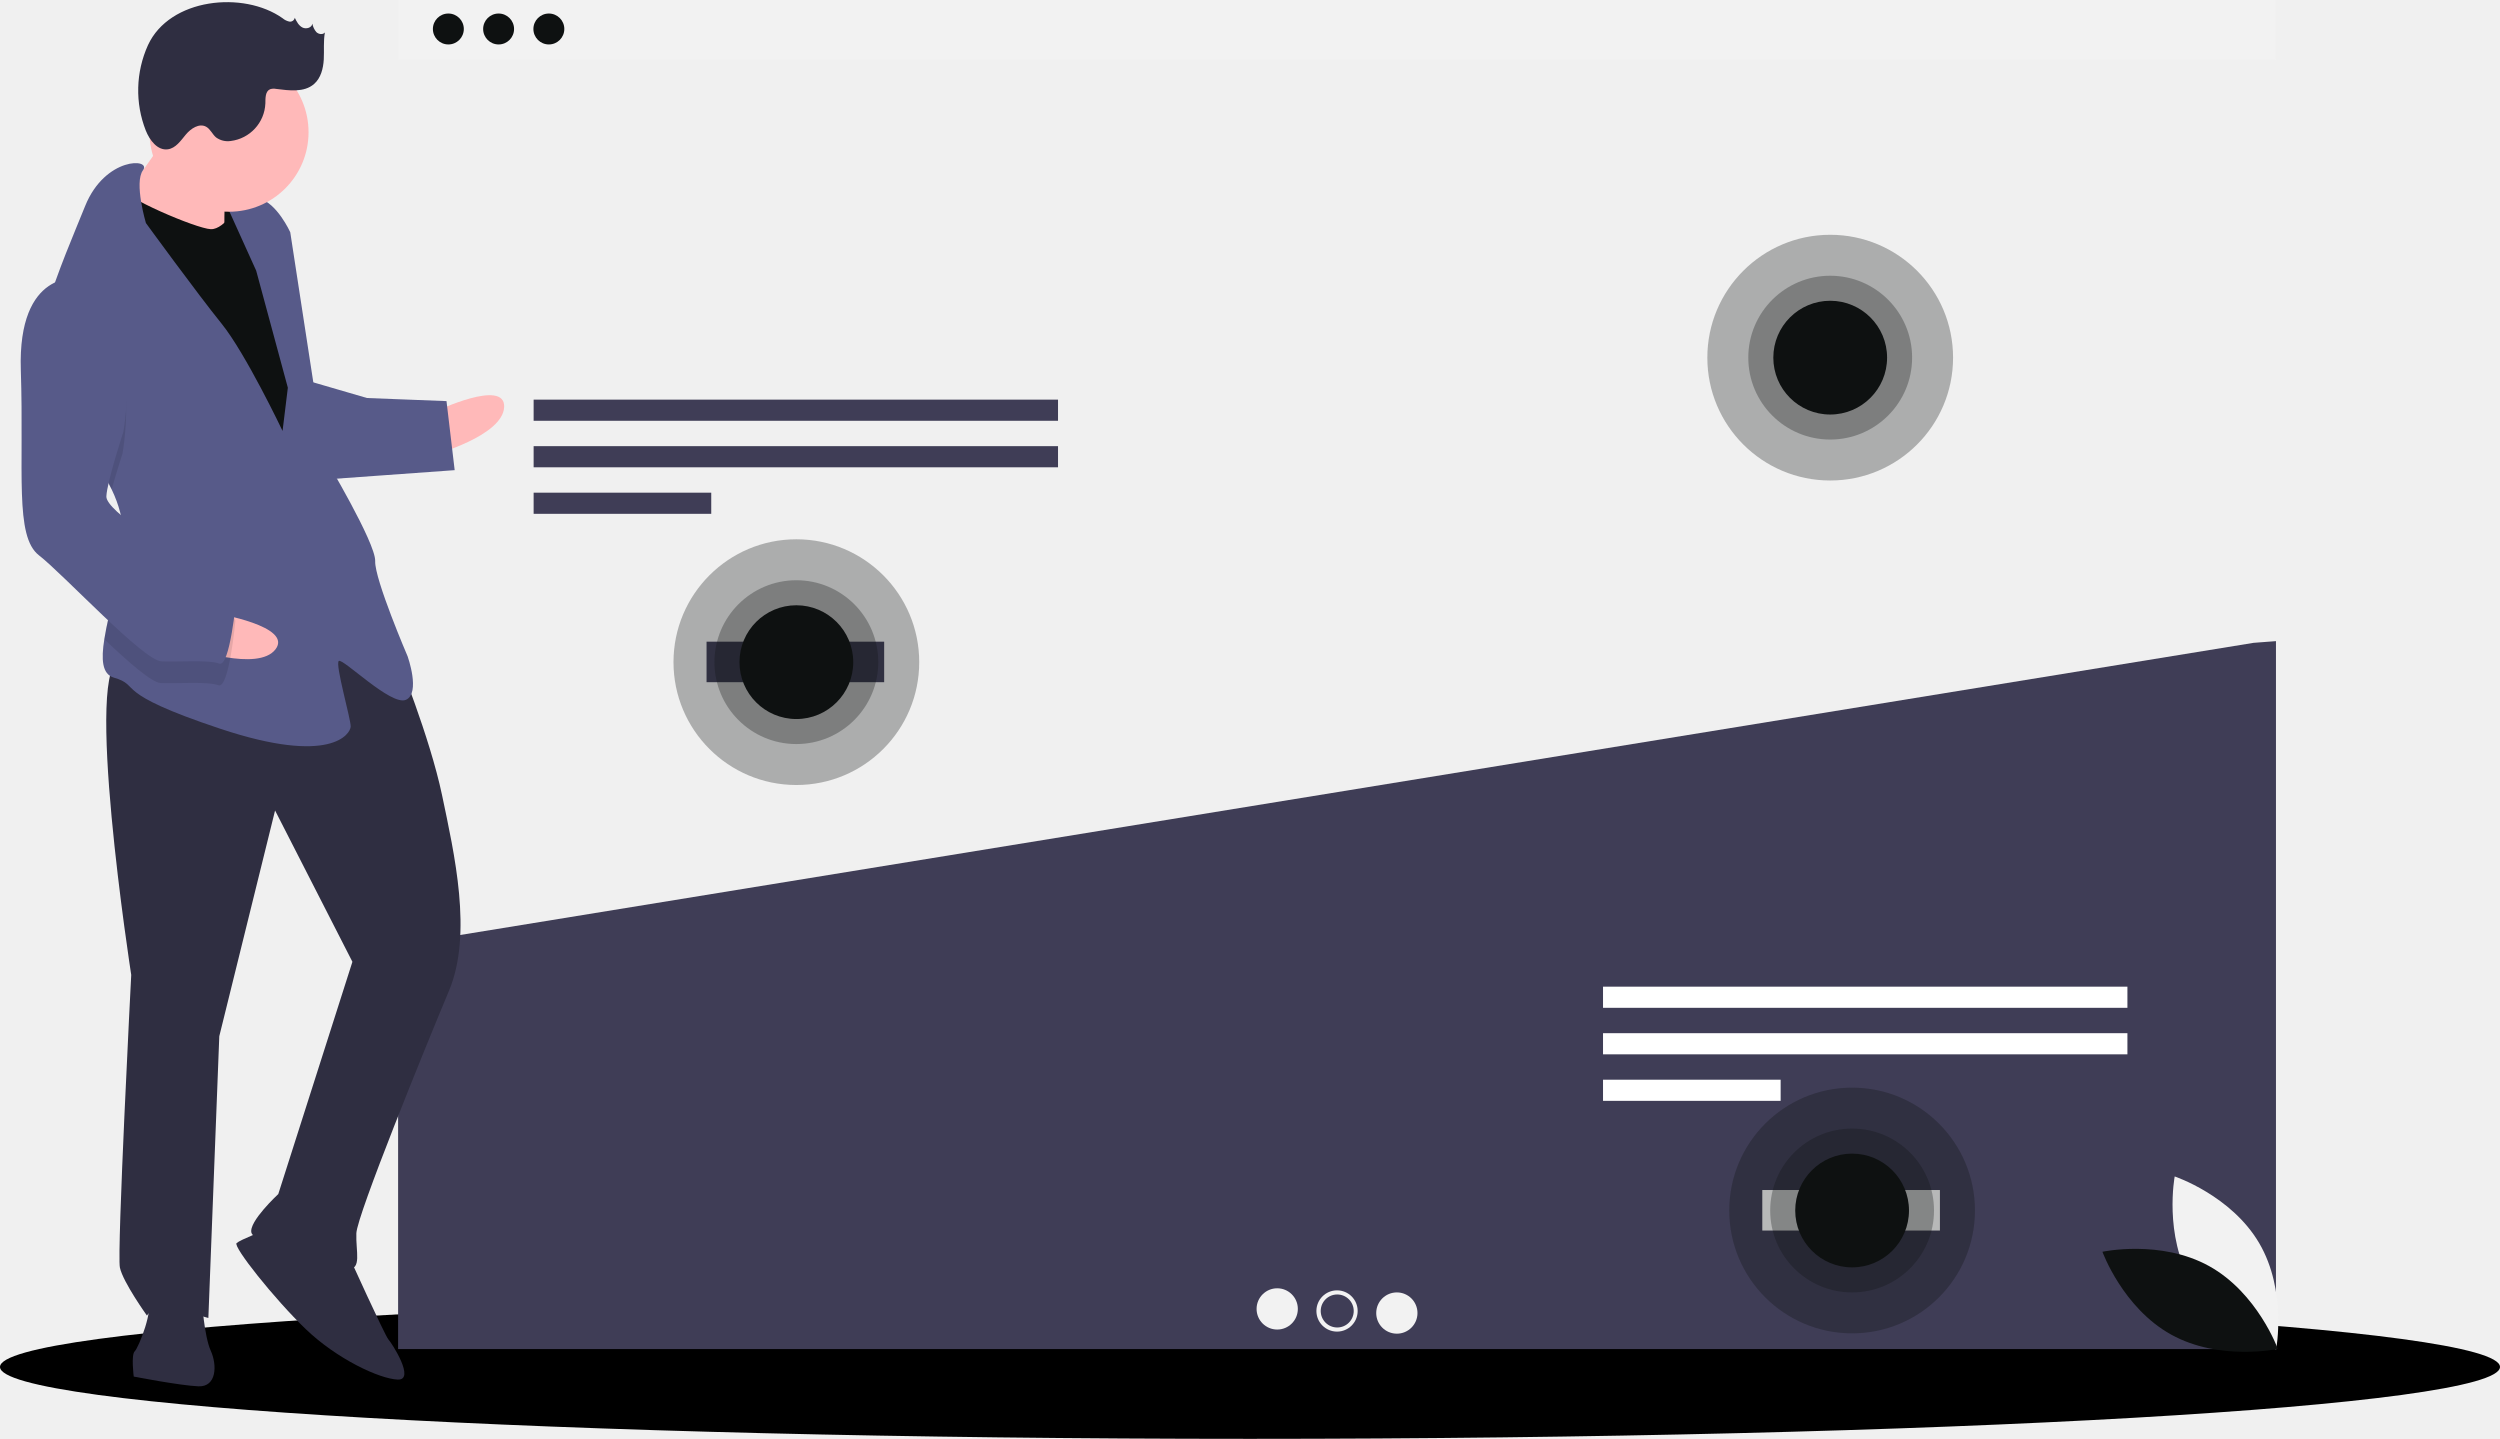
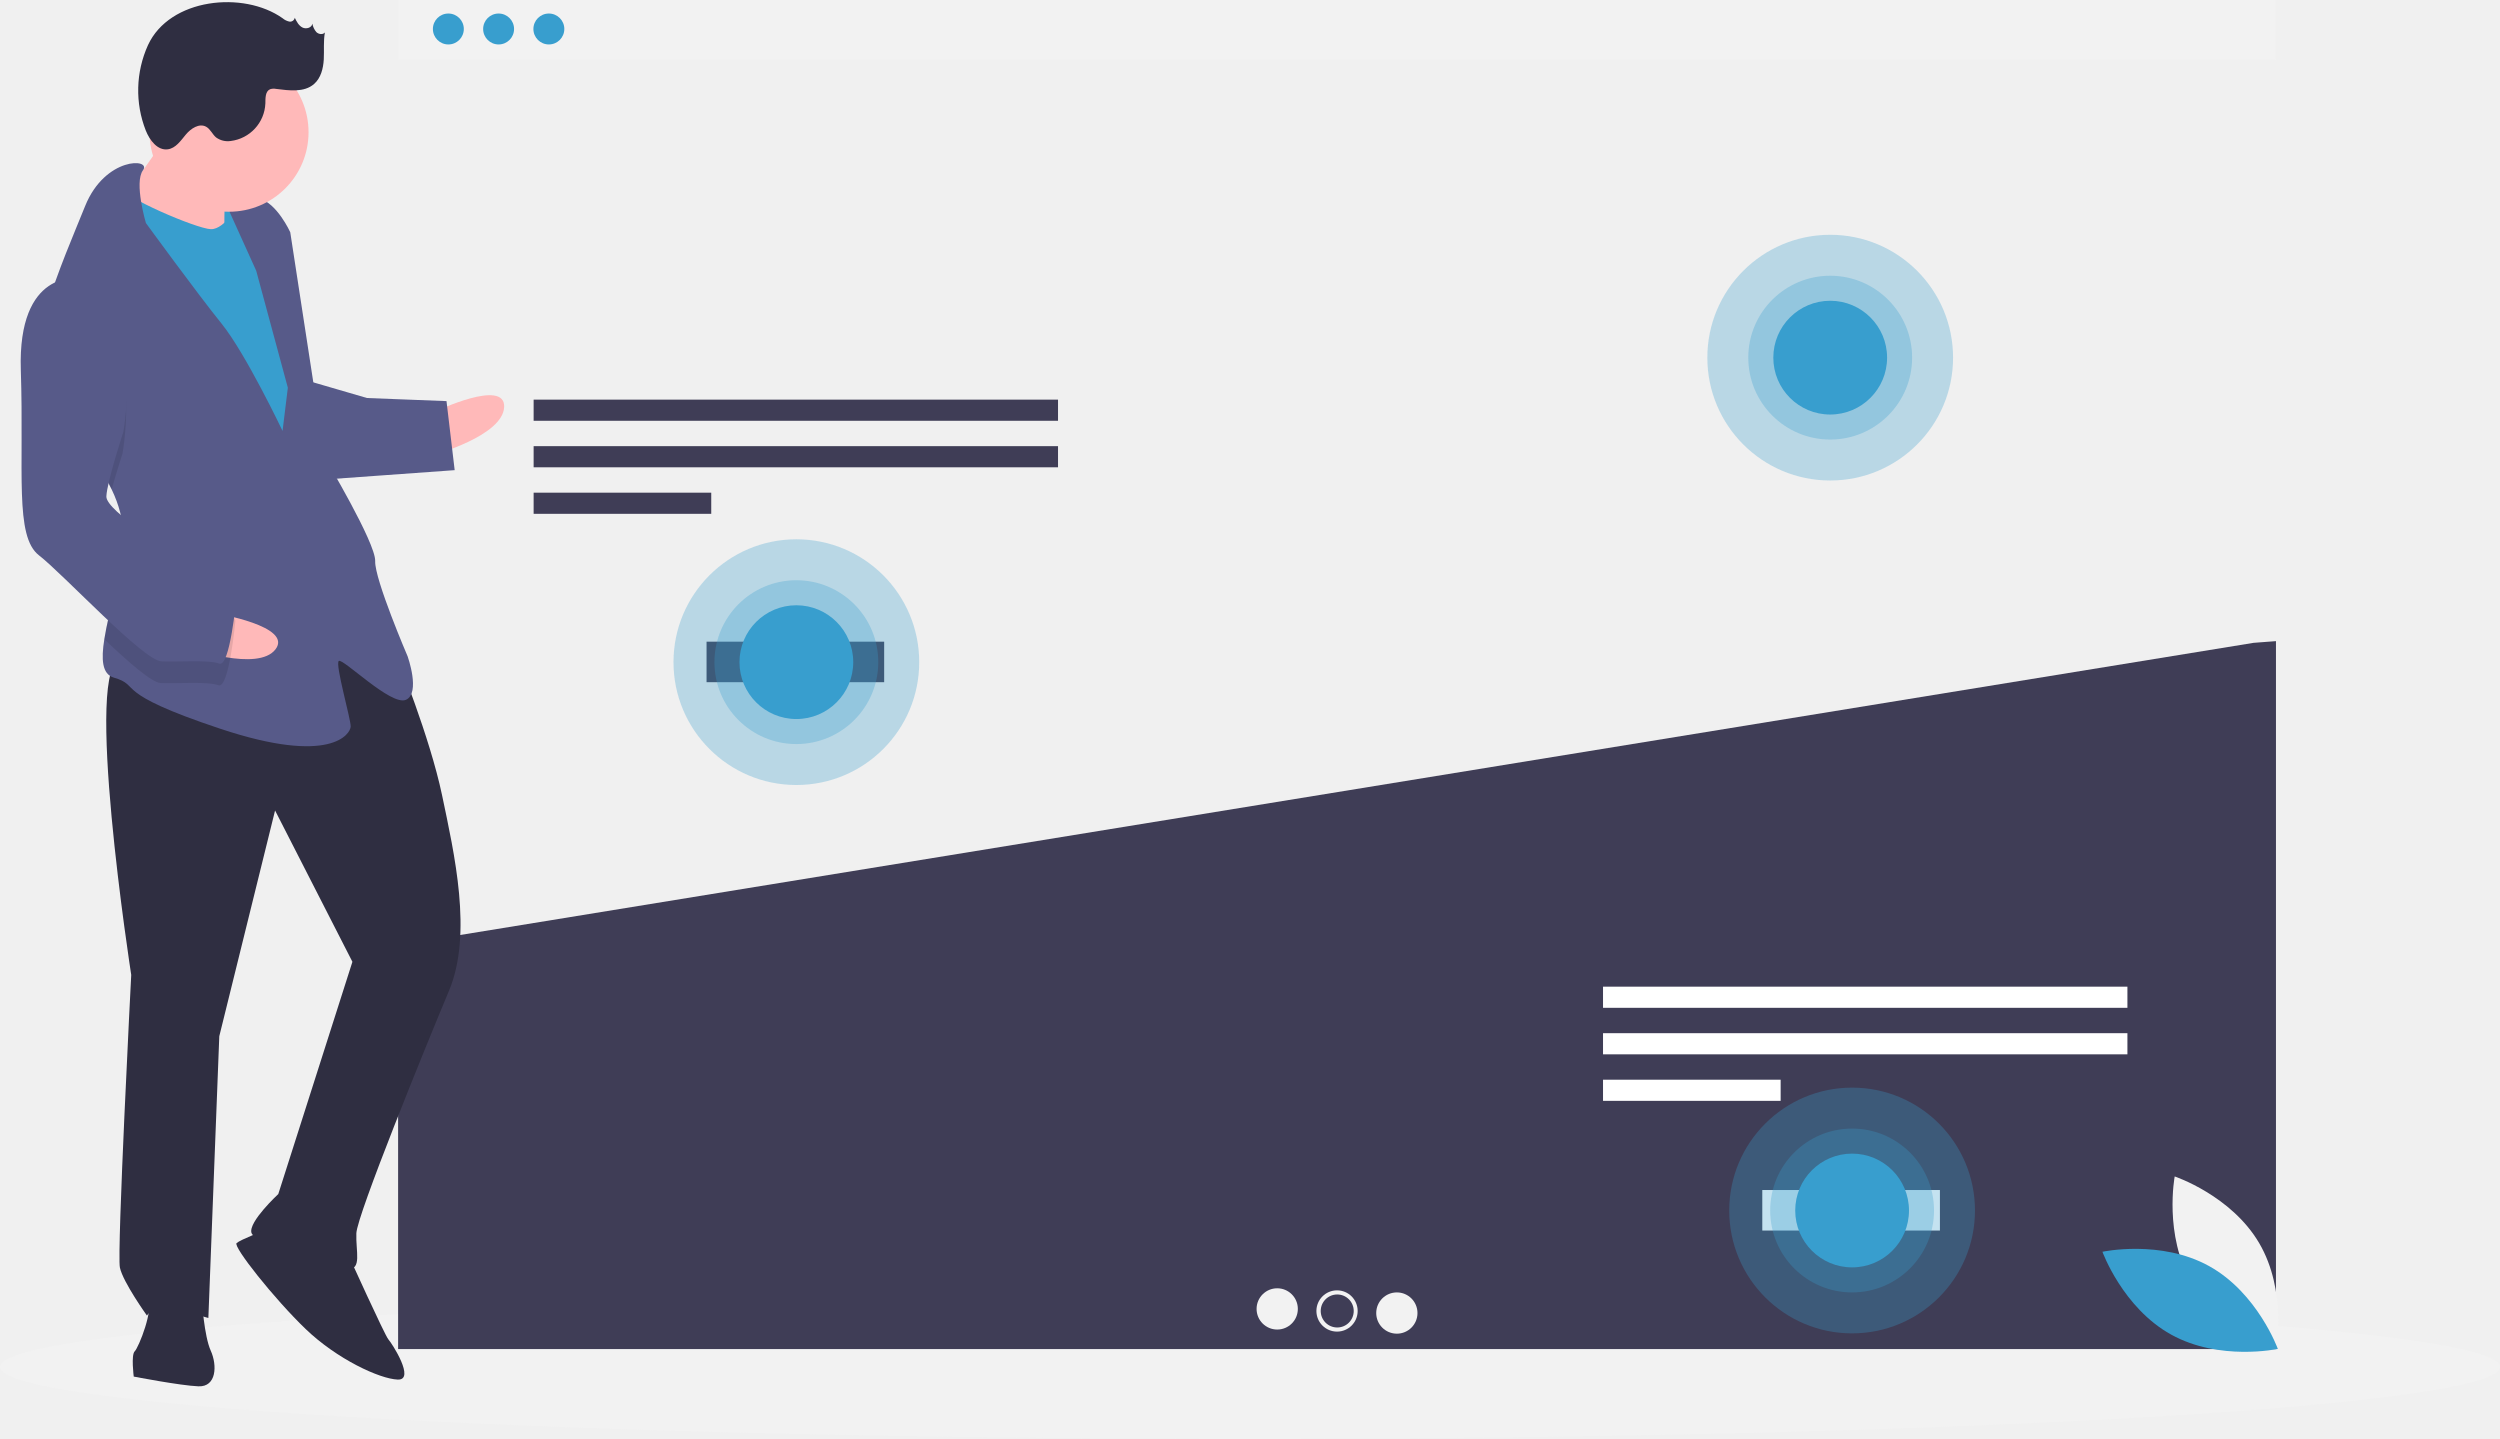
<svg xmlns="http://www.w3.org/2000/svg" id="f0a8f4ba-cc2b-4400-9e08-d246a0bad060" data-name="Layer 1" width="1098.75" height="632.37" viewBox="0 0 1098.75 632.37">
-   <ellipse cx="549.375" cy="600.774" rx="549.375" ry="31.597" fill="f2f2f2" />
+   <ellipse cx="549.375" cy="600.774" rx="549.375" ry="31.597" fill="#f2f2f2" />
  <rect x="174.967" width="825.318" height="26.257" fill="#f2f2f2" />
-   <circle cx="197.053" cy="12.741" r="6.795" fill="#0e1111" />
-   <circle cx="219.138" cy="12.741" r="6.795" fill="#0e1111" />
-   <circle cx="241.223" cy="12.741" r="6.795" fill="#0e1111" />
+   <circle cx="197.053" cy="12.741" r="6.795" fill="#389ece" />
+   <circle cx="219.138" cy="12.741" r="6.795" fill="#389ece" />
+   <circle cx="241.223" cy="12.741" r="6.795" fill="#389ece" />
  <polygon points="175.552 415.277 174.967 415.779 174.967 592.903 1000.285 592.903 1000.285 281.779 990.449 282.525 175.552 415.277" fill="#3f3d56" />
  <rect x="234.529" y="175.641" width="230.47" height="9.293" fill="#3f3d56" />
  <rect x="234.529" y="196.086" width="230.47" height="9.293" fill="#3f3d56" />
  <rect x="234.529" y="216.531" width="78.063" height="9.293" fill="#3f3d56" />
  <rect x="704.529" y="433.641" width="230.47" height="9.293" fill="#fff" />
  <rect x="704.529" y="454.086" width="230.47" height="9.293" fill="#fff" />
  <rect x="704.529" y="474.531" width="78.063" height="9.293" fill="#fff" />
  <circle cx="561.335" cy="575.269" r="9.066" fill="#f2f2f2" />
  <circle cx="587.626" cy="576.176" r="9.066" fill="#f2f2f2" />
  <circle cx="613.917" cy="577.082" r="9.066" fill="#f2f2f2" />
  <circle cx="587.709" cy="576.176" r="7.253" fill="#3f3d56" />
  <rect x="310.529" y="282.014" width="78.063" height="17.81" fill="#3f3d56" />
  <rect x="774.529" y="523.014" width="78.063" height="17.81" fill="#fff" />
-   <circle cx="350" cy="291.014" r="54" fill="#0e1111" opacity="0.3" />
-   <circle cx="350" cy="291.014" r="36" fill="#0e1111" opacity="0.3" />
-   <circle cx="350" cy="291.014" r="25" fill="#0e1111" />
-   <circle cx="804.375" cy="157.185" r="54" fill="#0e1111" opacity="0.3" />
-   <circle cx="804.375" cy="157.185" r="36" fill="#0e1111" opacity="0.3" />
-   <circle cx="804.375" cy="157.185" r="25" fill="#0e1111" />
-   <circle cx="814" cy="532.014" r="54" fill="#0e1111" opacity="0.3" />
-   <circle cx="814" cy="532.014" r="36" fill="#0e1111" opacity="0.3" />
-   <circle cx="814" cy="532.014" r="25" fill="#0e1111" />
-   <rect x="141.093" y="215.02" width="22.242" height="28.597" transform="translate(244.8029 330.5492) rotate(-177.7793)" fill="#0e1111" />
+   <circle cx="350" cy="291.014" r="54" fill="#389ece" opacity="0.3" />
+   <circle cx="350" cy="291.014" r="36" fill="#389ece" opacity="0.3" />
+   <circle cx="350" cy="291.014" r="25" fill="#389ece" />
+   <circle cx="804.375" cy="157.185" r="54" fill="#389ece" opacity="0.3" />
+   <circle cx="804.375" cy="157.185" r="36" fill="#389ece" opacity="0.3" />
+   <circle cx="804.375" cy="157.185" r="25" fill="#389ece" />
+   <circle cx="814" cy="532.014" r="54" fill="#389ece" opacity="0.3" />
+   <circle cx="814" cy="532.014" r="36" fill="#389ece" opacity="0.3" />
+   <circle cx="814" cy="532.014" r="25" fill="#389ece" />
+   <rect x="141.093" y="215.02" width="22.242" height="28.597" transform="translate(244.8029 330.5492) rotate(-177.7793)" fill="#389ece" />
  <path d="M241.915,314.679s30.779-14.706,30.286-2.005-31.025,21.056-31.025,21.056Z" transform="translate(-50.625 -133.8148)" fill="#ffb9b9" />
  <path d="M225.028,422.139S239.549,457.681,244.915,483.328s13.536,60.942,3.026,85.974-40.392,98.599-40.7,106.537,2.559,15.999-3.791,15.752-40.907-11.126-42.31-15.95,11.79-17.032,11.79-17.032l32.577-102.082L171.518,490.021l-24.516,99.215-4.802,123.828s-23.567-7.274-26.988-1.047c0,0-10.559-14.719-11.9-21.131s4.987-128.591,4.987-128.591-21.632-139.163-4.169-138.486S189.992,382.622,225.028,422.139Z" transform="translate(-50.625 -133.8148)" fill="#2f2e41" />
  <path d="M203.696,685.241s16.109,35.603,17.635,37.252,12.023,17.955,4.085,17.648-26.68-8.984-40.476-22.239-31.984-36.219-30.335-37.745,12.947-5.858,12.947-5.858Z" transform="translate(-50.625 -133.8148)" fill="#2f2e41" />
  <path d="M139.333,705.004s.972,15.937,3.901,22.41,2.559,15.999-5.378,15.691-28.453-4.283-28.453-4.283-1.218-9.587.431-11.113,8.676-18.743,5.686-23.628S139.333,705.004,139.333,705.004Z" transform="translate(-50.625 -133.8148)" fill="#2f2e41" />
  <path d="M127.589,187.821s-16.922,26.373-23.518,32.477,11.962,19.543,11.962,19.543l33.215,4.468s-.418-30.225,1.293-33.338S127.589,187.821,127.589,187.821Z" transform="translate(-50.625 -133.8148)" fill="#ffb9b9" />
-   <path d="M156.46,222.329s-6.843,12.454-13.193,12.208-39.196-14.239-40.599-19.064-10.88,34.557-10.88,34.557L172.16,391.471l19.605-13.549-9.499-83.045-7.802-44.821Z" transform="translate(-50.625 -133.8148)" fill="#0e1111" />
+   <path d="M156.46,222.329s-6.843,12.454-13.193,12.208-39.196-14.239-40.599-19.064-10.88,34.557-10.88,34.557L172.16,391.471l19.605-13.549-9.499-83.045-7.802-44.821Z" transform="translate(-50.625 -133.8148)" fill="#389ece" />
  <path d="M99.704,348.913c3.206,6.707,5.208,13.7,4.931,20.86-.012.318-.025.635-.053.952-.761,14.693-6.173,31.686-8.115,44.044-1.409,8.865-1.008,15.336,4.18,16.856,12.577,3.668-1.834,6.289,46.826,22.485s57.152,2.216,57.275-.959-6.891-27.296-5.242-28.822,23.074,19.974,29.548,17.045.739-19.051.739-19.051-14.583-33.954-14.275-41.892-22.089-45.375-22.089-45.375L178.193,235.891s-5.858-12.947-13.734-14.842-14.411,2.621-14.411,2.621L163.228,252.8l13.905,51.417-2.326,18.989s-16.17-34.016-26.791-47.147-33.264-44.218-33.264-44.218-5.286-17.837-1.296-23.168c3.991-5.346-16.647-6.147-25.446,15.771-4.664,11.616-12.236,28.939-16.979,45.068-4.227,14.289-6.223,27.646-2.036,35.281C75.396,316.457,91.496,331.789,99.704,348.913Z" transform="translate(-50.625 -133.8148)" fill="#575a89" />
  <path d="M68.996,304.794c6.4,11.664,22.5,26.995,30.708,44.119,2.144-7.723,4.759-15.715,4.759-15.715s10.031-53.669-19.64-67.539a19.858,19.858,0,0,0-13.791,3.853C66.805,283.801,64.808,297.159,68.996,304.794Z" transform="translate(-50.625 -133.8148)" opacity="0.1" />
  <path d="M186.782,301.411l25.154,7.335,34.926,1.354,3.593,30.348L193.057,344.583S178.721,304.279,186.782,301.411Z" transform="translate(-50.625 -133.8148)" fill="#575a89" />
  <path d="M145.764,403.451s33.652,5.583,25.971,15.71-37.492-.52-37.492-.52Z" transform="translate(-50.625 -133.8148)" fill="#ffb9b9" />
  <path d="M104.581,370.725c-.761,14.693-6.173,31.686-8.115,44.044,10.72,10.146,20.914,19.095,24.756,19.244,7.938.308,20.7-.787,25.401.985s7.458-28.33,7.458-28.33-2.806-9.648-15.321-14.904C130.312,388.21,114.119,378.567,104.581,370.725Z" transform="translate(-50.625 -133.8148)" opacity="0.1" />
  <path d="M85.192,256.134s-26.865-4.222-25.414,40.353-2.832,73.027,7.973,81.396,45.903,46.298,53.84,46.606,20.7-.787,25.401.985,7.458-28.33,7.458-28.33S151.645,387.495,139.129,382.24s-42.002-23.888-41.756-30.238,7.458-28.33,7.458-28.33S114.863,270.004,85.192,256.134Z" transform="translate(-50.625 -133.8148)" fill="#575a89" />
  <circle cx="100.654" cy="58.105" r="34.952" fill="#ffb9b9" />
  <path d="M174.814,141.823a6.749,6.749,0,0,0,2.939,1.475,2.097,2.097,0,0,0,2.43-1.683c.8,1.658,1.702,3.426,3.335,4.277s4.157.137,4.393-1.689a7.706,7.706,0,0,0,1.774,3.744c1.013.966,2.85,1.21,3.734.125-.715,3.907-.274,7.926-.498,11.892s-1.282,8.17-4.278,10.778c-4.37,3.803-10.941,2.865-16.689,2.144a5.066,5.066,0,0,0-2.615.143c-2.152.917-2.055,3.913-2.084,6.252a17.373,17.373,0,0,1-15.212,16.497,8.709,8.709,0,0,1-6.472-1.58c-1.632-1.383-2.466-3.638-4.336-4.677-3.042-1.69-6.732.775-8.956,3.452s-4.416,5.969-7.862,6.459c-4.557.648-8.028-3.996-9.73-8.272a48.223,48.223,0,0,1,.958-37.47C125.158,132.949,157.661,129.669,174.814,141.823Z" transform="translate(-50.625 -133.8148)" fill="#2f2e41" />
  <path d="M1013.847,697.584c12.31,20.992,37.136,29.304,37.136,29.304s4.869-25.724-7.441-46.717-37.136-29.304-37.136-29.304S1001.538,676.592,1013.847,697.584Z" transform="translate(-50.625 -133.8148)" fill="#f2f2f2" />
-   <path d="M1021.529,690.258c21.288,11.791,30.207,36.406,30.207,36.406s-25.597,5.499-46.885-6.292-30.207-36.406-30.207-36.406S1000.24,678.467,1021.529,690.258Z" transform="translate(-50.625 -133.8148)" fill="#0e1111" />
+   <path d="M1021.529,690.258c21.288,11.791,30.207,36.406,30.207,36.406s-25.597,5.499-46.885-6.292-30.207-36.406-30.207-36.406S1000.24,678.467,1021.529,690.258Z" transform="translate(-50.625 -133.8148)" fill="#389ece" />
</svg>
